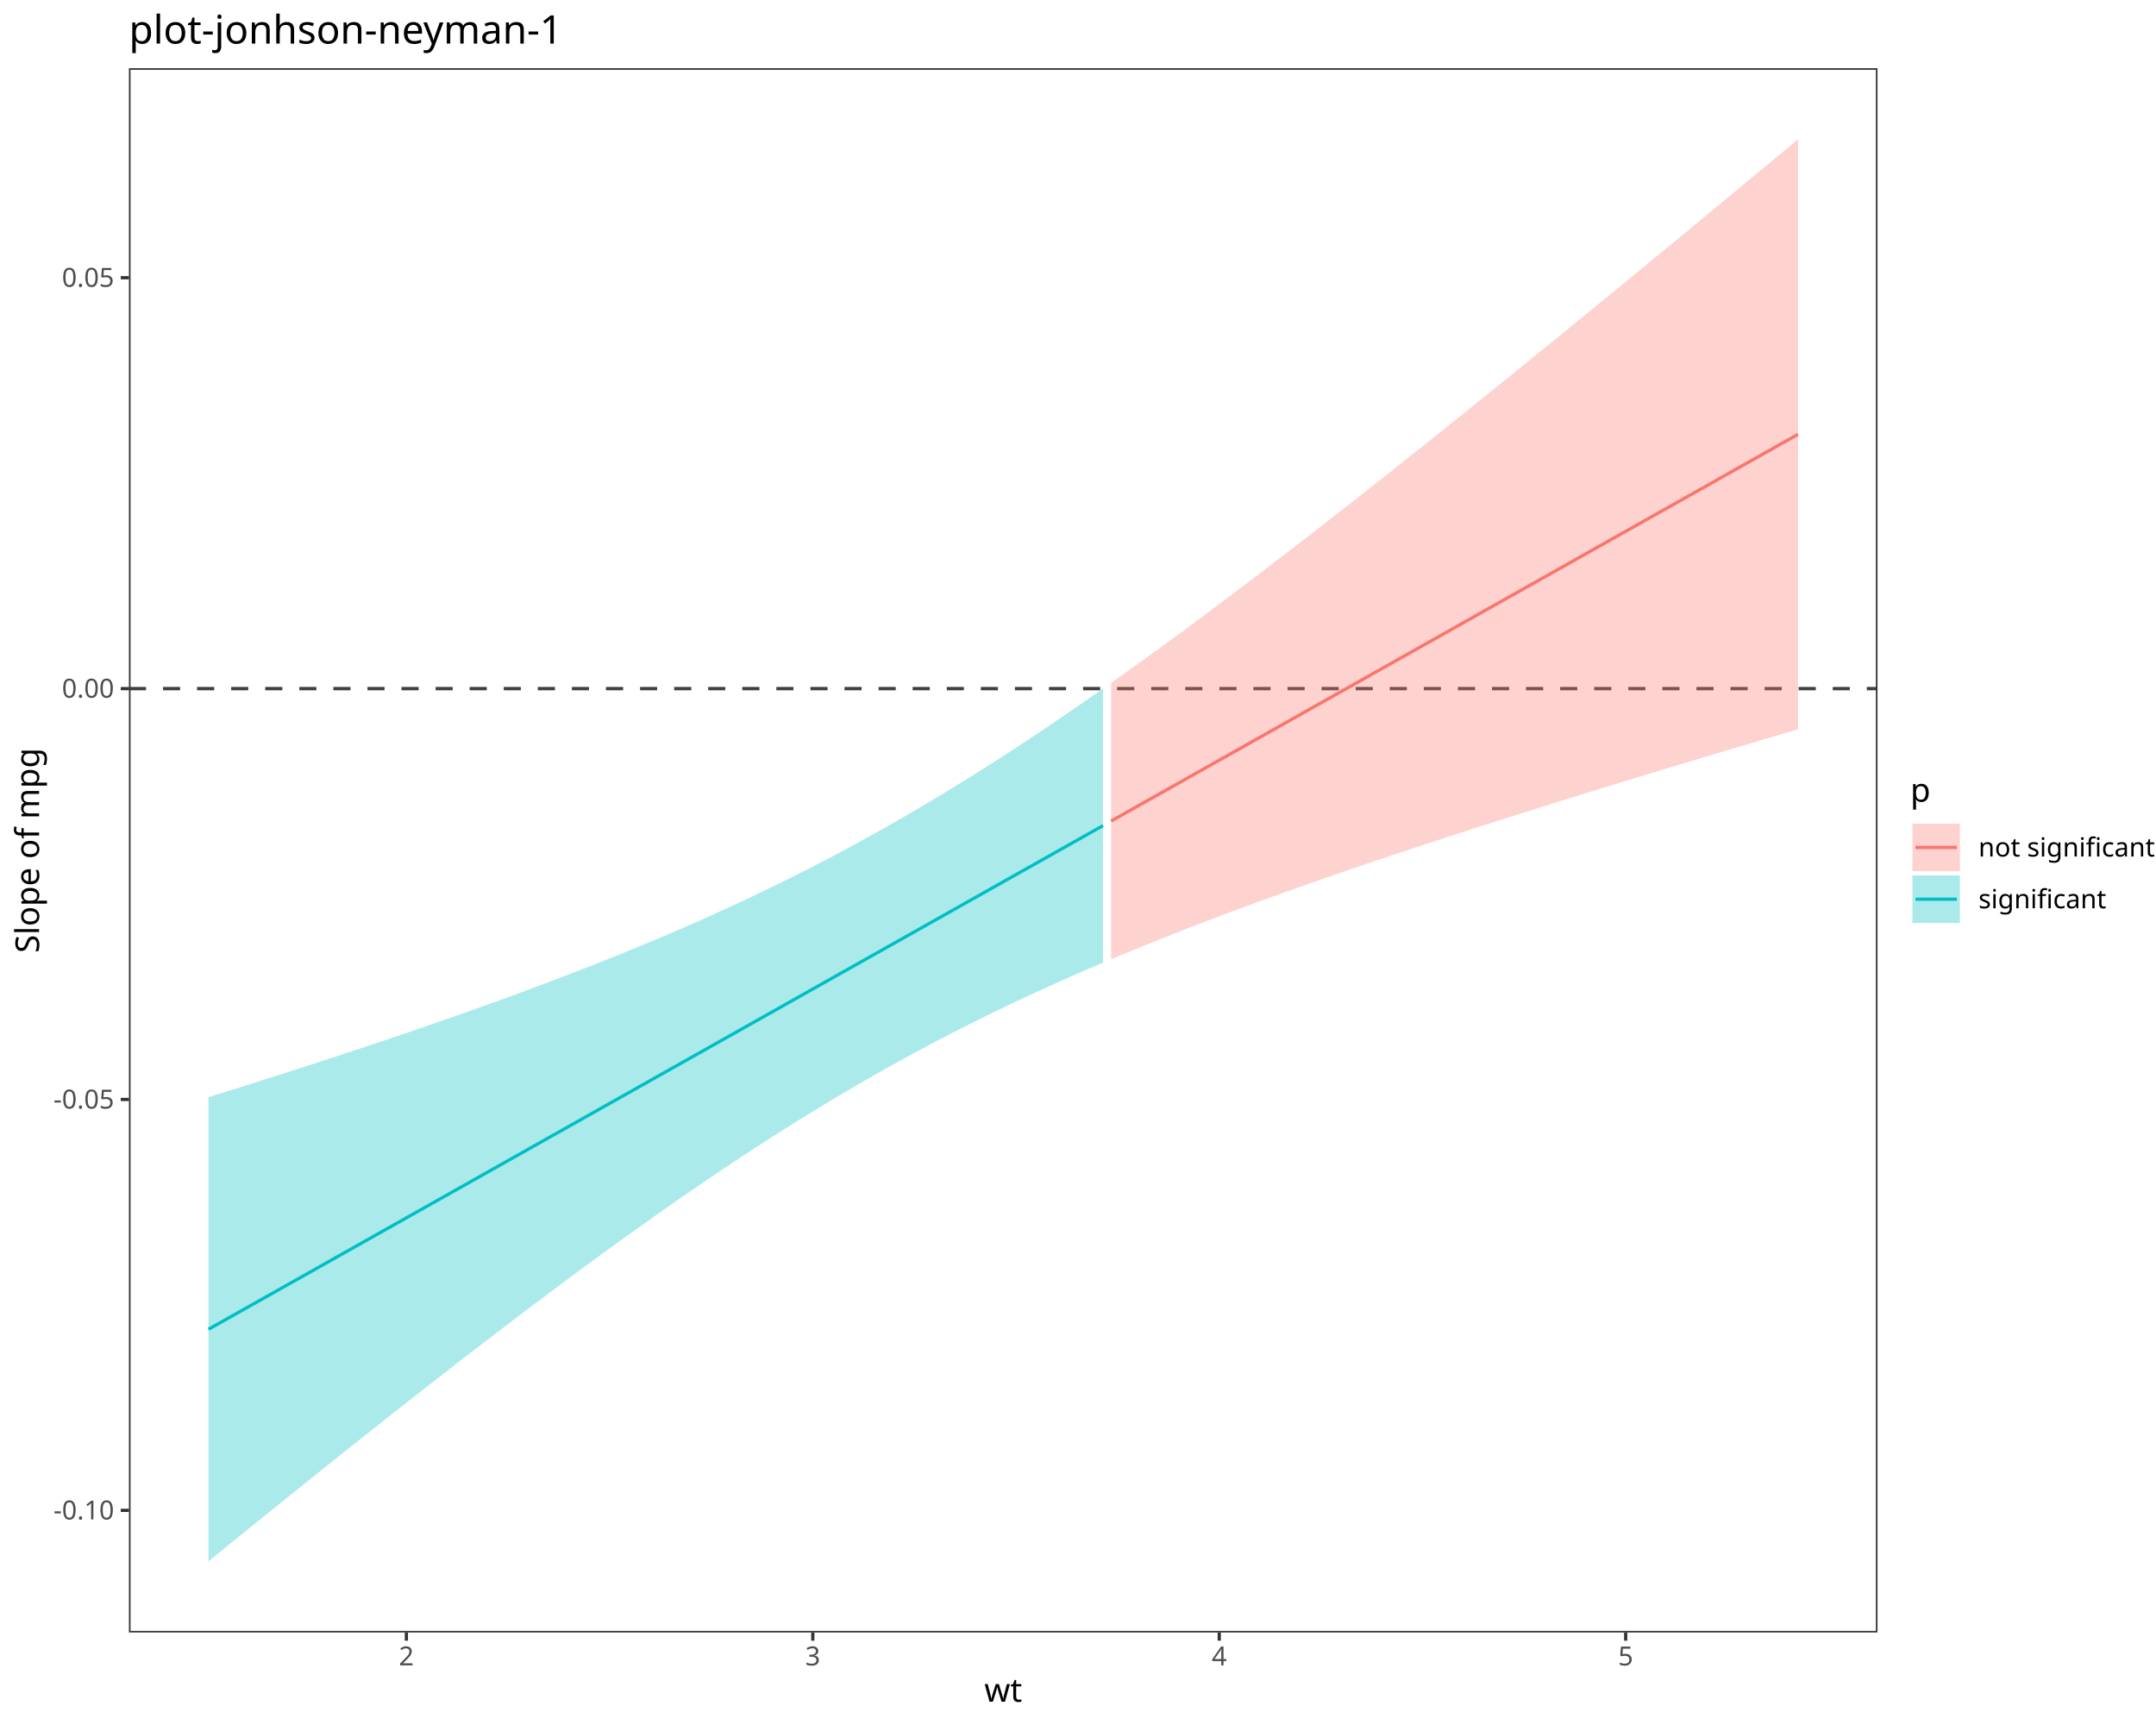
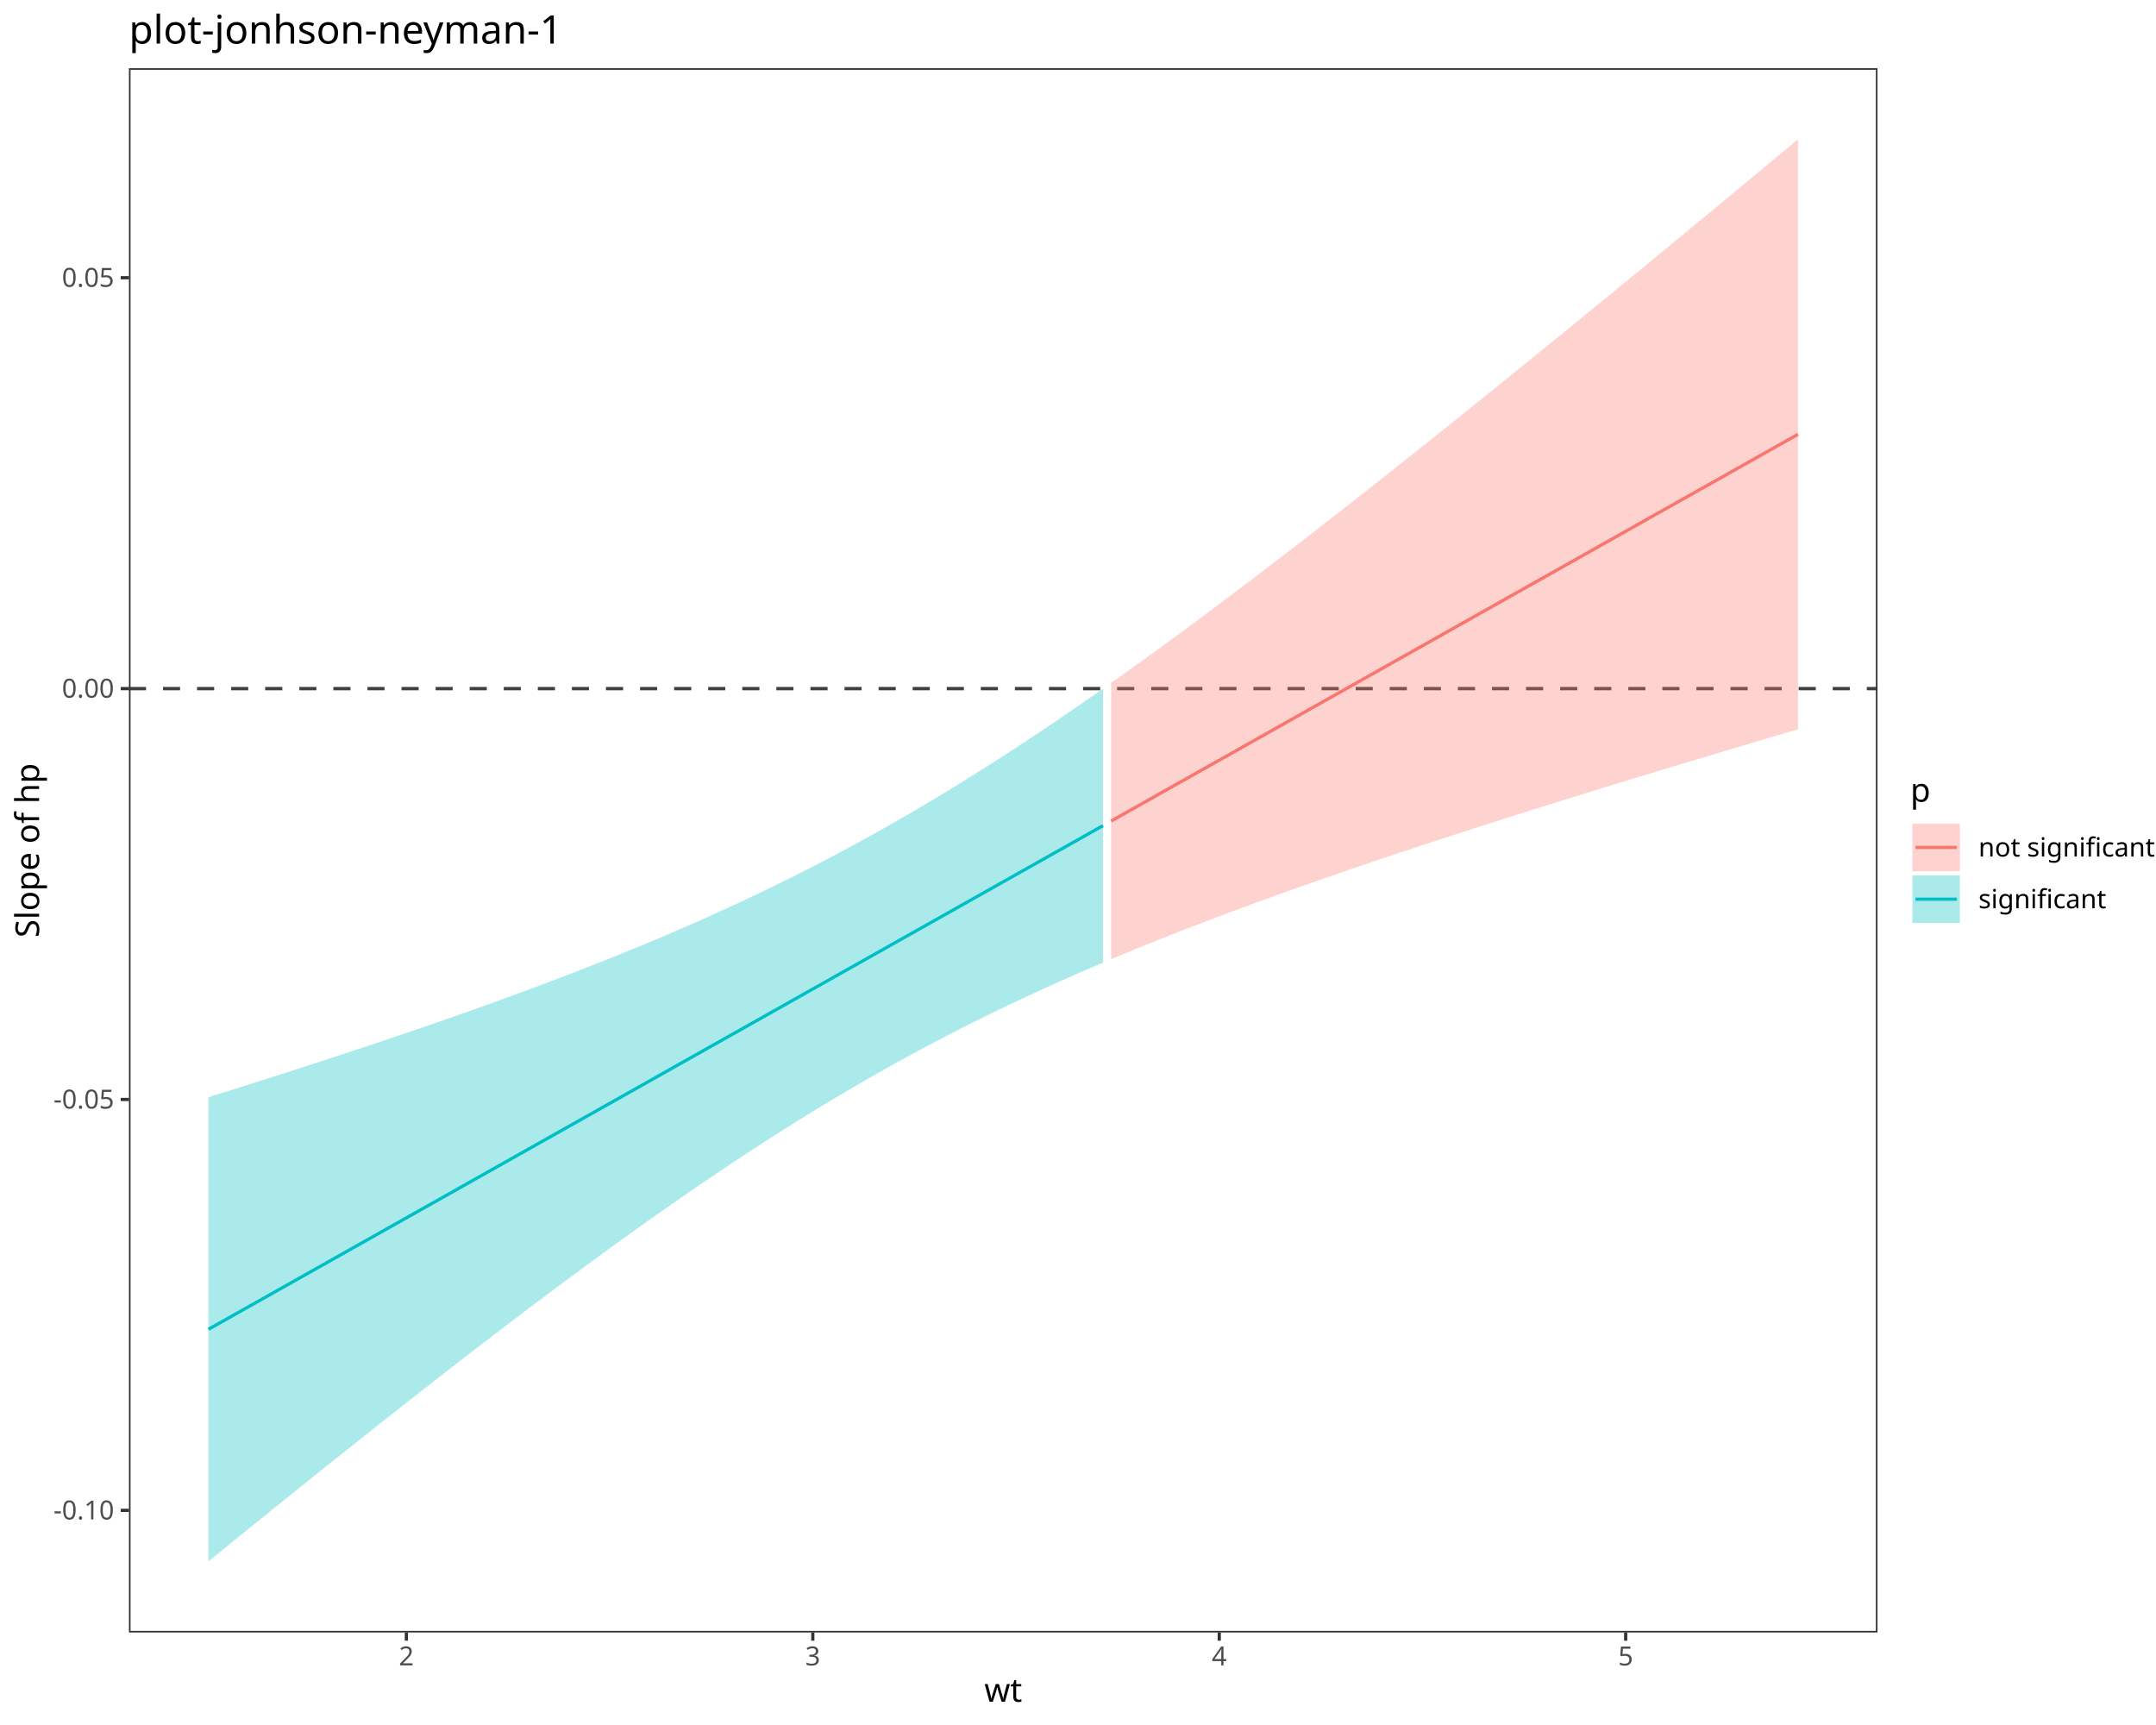
<svg xmlns="http://www.w3.org/2000/svg" class="svglite" data-engine-version="2.0" width="720.00pt" height="576.00pt" viewBox="0 0 720.00 576.00">
  <defs>
    <style type="text/css">
    .svglite line, .svglite polyline, .svglite polygon, .svglite path, .svglite rect, .svglite circle {
      fill: none;
      stroke: #000000;
      stroke-linecap: round;
      stroke-linejoin: round;
      stroke-miterlimit: 10.00;
    }
  </style>
  </defs>
  <rect width="100%" height="100%" style="stroke: none; fill: #FFFFFF;" />
  <defs>
    <clipPath id="cpMC4wMHw3MjAuMDB8MC4wMHw1NzYuMDA=">
      <rect x="0.00" y="0.00" width="720.00" height="576.00" />
    </clipPath>
  </defs>
  <g clip-path="url(#cpMC4wMHw3MjAuMDB8MC4wMHw1NzYuMDA=)">
    <rect x="0.00" y="0.00" width="720.00" height="576.00" style="stroke-width: 1.07; stroke: #FFFFFF; fill: #FFFFFF;" />
  </g>
  <defs>
    <clipPath id="cpNDMuMDZ8NjI2Ljk5fDIyLjc4fDU0NS4xMQ==">
      <rect x="43.06" y="22.78" width="583.93" height="522.33" />
    </clipPath>
  </defs>
  <g clip-path="url(#cpNDMuMDZ8NjI2Ljk5fDIyLjc4fDU0NS4xMQ==)">
    <rect x="43.06" y="22.78" width="583.93" height="522.33" style="stroke-width: 1.07; stroke: none; fill: #FFFFFF;" />
    <line x1="43.06" y1="229.94" x2="626.99" y2="229.94" style="stroke-width: 1.07; stroke: #000000; stroke-opacity: 0.50; stroke-dasharray: 5.69,5.69; stroke-linecap: butt;" />
    <line x1="43.06" y1="229.94" x2="626.99" y2="229.94" style="stroke-width: 1.07; stroke: #000000; stroke-opacity: 0.50; stroke-dasharray: 5.69,5.69; stroke-linecap: butt;" />
    <polygon points="69.61,366.38 72.32,365.51 74.90,364.72 77.61,363.87 80.33,363.01 82.91,362.19 85.62,361.33 88.34,360.46 90.91,359.64 93.63,358.78 96.34,357.92 98.92,357.09 101.64,356.20 104.22,355.37 106.93,354.49 109.65,353.61 112.22,352.76 114.94,351.86 117.65,350.96 120.23,350.12 122.95,349.21 125.66,348.31 128.24,347.44 130.96,346.53 133.67,345.61 136.25,344.73 138.96,343.81 141.68,342.88 144.26,341.98 146.97,341.03 149.69,340.10 152.26,339.20 154.98,338.25 157.69,337.28 160.27,336.36 162.99,335.39 165.70,334.41 168.28,333.47 171.00,332.48 173.57,331.53 176.29,330.54 179.00,329.53 181.58,328.56 184.30,327.53 187.01,326.51 189.59,325.52 192.31,324.46 195.02,323.42 197.60,322.40 200.31,321.34 203.03,320.25 205.61,319.23 208.32,318.13 211.04,317.01 213.62,315.96 216.33,314.83 219.04,313.69 221.62,312.61 224.34,311.45 227.05,310.28 229.63,309.15 232.35,307.97 235.06,306.76 237.64,305.60 240.35,304.37 242.93,303.20 245.65,301.95 248.36,300.68 250.94,299.46 253.66,298.17 256.37,296.86 258.95,295.61 261.66,294.28 264.38,292.93 266.96,291.64 269.67,290.26 272.39,288.86 274.97,287.53 277.68,286.11 280.39,284.67 282.97,283.29 285.69,281.83 288.40,280.34 290.98,278.92 293.70,277.40 296.41,275.87 298.99,274.40 301.70,272.85 304.28,271.35 307.00,269.76 309.71,268.15 312.29,266.61 315.01,264.97 317.72,263.32 320.30,261.73 323.01,260.05 325.73,258.35 328.31,256.73 331.02,255.01 333.74,253.27 336.32,251.60 339.03,249.84 341.74,248.06 344.32,246.35 347.04,244.55 349.75,242.73 352.33,240.99 355.05,239.14 357.76,237.28 360.34,235.51 363.05,233.64 365.77,231.74 368.35,229.95 368.35,321.43 365.77,322.54 363.05,323.70 360.34,324.88 357.76,326.01 355.05,327.21 352.33,328.42 349.75,329.59 347.04,330.82 344.32,332.08 341.74,333.27 339.03,334.55 336.32,335.84 333.74,337.08 331.02,338.39 328.31,339.73 325.73,341.01 323.01,342.37 320.30,343.74 317.72,345.06 315.01,346.46 312.29,347.89 309.71,349.25 307.00,350.69 304.28,352.16 301.70,353.57 298.99,355.07 296.41,356.50 293.70,358.03 290.98,359.57 288.40,361.05 285.69,362.62 282.97,364.22 280.39,365.74 277.68,367.35 274.97,368.99 272.39,370.56 269.67,372.22 266.96,373.90 264.38,375.51 261.66,377.22 258.95,378.94 256.37,380.59 253.66,382.34 250.94,384.11 248.36,385.79 245.65,387.58 242.93,389.39 240.35,391.12 237.64,392.95 235.06,394.70 232.35,396.54 229.63,398.42 227.05,400.19 224.34,402.08 221.62,403.98 219.04,405.79 216.33,407.71 213.62,409.64 211.04,411.49 208.32,413.43 205.61,415.39 203.03,417.27 200.31,419.24 197.60,421.23 195.02,423.11 192.31,425.13 189.59,427.13 187.01,429.05 184.30,431.08 181.58,433.11 179.00,435.04 176.29,437.09 173.57,439.15 171.00,441.10 168.28,443.18 165.70,445.14 162.99,447.22 160.27,449.30 157.69,451.28 154.98,453.37 152.26,455.47 149.69,457.48 146.97,459.60 144.26,461.71 141.68,463.71 138.96,465.85 136.25,467.98 133.67,470.01 130.96,472.14 128.24,474.28 125.66,476.32 122.95,478.47 120.23,480.63 117.65,482.69 114.94,484.84 112.22,487.00 109.65,489.05 106.93,491.23 104.22,493.41 101.64,495.48 98.92,497.65 96.34,499.72 93.63,501.92 90.91,504.12 88.34,506.20 85.62,508.38 82.91,510.58 80.33,512.66 77.61,514.86 74.90,517.06 72.32,519.18 69.61,521.37 " style="stroke-width: 0.00; stroke: none; stroke-linecap: butt; fill: #00BFC4; fill-opacity: 0.33;" />
    <polyline points="69.61,366.38 72.32,365.51 74.90,364.72 77.61,363.87 80.33,363.01 82.91,362.19 85.62,361.33 88.34,360.46 90.91,359.64 93.63,358.78 96.34,357.92 98.92,357.09 101.64,356.20 104.22,355.37 106.93,354.49 109.65,353.61 112.22,352.76 114.94,351.86 117.65,350.96 120.23,350.12 122.95,349.21 125.66,348.31 128.24,347.44 130.96,346.53 133.67,345.61 136.25,344.73 138.96,343.81 141.68,342.88 144.26,341.98 146.97,341.03 149.69,340.10 152.26,339.20 154.98,338.25 157.69,337.28 160.27,336.36 162.99,335.39 165.70,334.41 168.28,333.47 171.00,332.48 173.57,331.53 176.29,330.54 179.00,329.53 181.58,328.56 184.30,327.53 187.01,326.51 189.59,325.52 192.31,324.46 195.02,323.42 197.60,322.40 200.31,321.34 203.03,320.25 205.61,319.23 208.32,318.13 211.04,317.01 213.62,315.96 216.33,314.83 219.04,313.69 221.62,312.61 224.34,311.45 227.05,310.28 229.63,309.15 232.35,307.97 235.06,306.76 237.64,305.60 240.35,304.37 242.93,303.20 245.65,301.95 248.36,300.68 250.94,299.46 253.66,298.17 256.37,296.86 258.95,295.61 261.66,294.28 264.38,292.93 266.96,291.64 269.67,290.26 272.39,288.86 274.97,287.53 277.68,286.11 280.39,284.67 282.97,283.29 285.69,281.83 288.40,280.34 290.98,278.92 293.70,277.40 296.41,275.87 298.99,274.40 301.70,272.85 304.28,271.35 307.00,269.76 309.71,268.15 312.29,266.61 315.01,264.97 317.72,263.32 320.30,261.73 323.01,260.05 325.73,258.35 328.31,256.73 331.02,255.01 333.74,253.27 336.32,251.60 339.03,249.84 341.74,248.06 344.32,246.35 347.04,244.55 349.75,242.73 352.33,240.99 355.05,239.14 357.76,237.28 360.34,235.51 363.05,233.64 365.77,231.74 368.35,229.95 " style="stroke-width: 1.07; stroke: none; stroke-linecap: butt;" />
    <polyline points="368.35,321.43 365.77,322.54 363.05,323.70 360.34,324.88 357.76,326.01 355.05,327.21 352.33,328.42 349.75,329.59 347.04,330.82 344.32,332.08 341.74,333.27 339.03,334.55 336.32,335.84 333.74,337.08 331.02,338.39 328.31,339.73 325.73,341.01 323.01,342.37 320.30,343.74 317.72,345.06 315.01,346.46 312.29,347.89 309.71,349.25 307.00,350.69 304.28,352.16 301.70,353.57 298.99,355.07 296.41,356.50 293.70,358.03 290.98,359.57 288.40,361.05 285.69,362.62 282.97,364.22 280.39,365.74 277.68,367.35 274.97,368.99 272.39,370.56 269.67,372.22 266.96,373.90 264.38,375.51 261.66,377.22 258.95,378.94 256.37,380.59 253.66,382.34 250.94,384.11 248.36,385.79 245.65,387.58 242.93,389.39 240.35,391.12 237.64,392.95 235.06,394.70 232.35,396.54 229.63,398.42 227.05,400.19 224.34,402.08 221.62,403.98 219.04,405.79 216.33,407.71 213.62,409.64 211.04,411.49 208.32,413.43 205.61,415.39 203.03,417.27 200.31,419.24 197.60,421.23 195.02,423.11 192.31,425.13 189.59,427.13 187.01,429.05 184.30,431.08 181.58,433.11 179.00,435.04 176.29,437.09 173.57,439.15 171.00,441.10 168.28,443.18 165.70,445.14 162.99,447.22 160.27,449.30 157.69,451.28 154.98,453.37 152.26,455.47 149.69,457.48 146.97,459.60 144.26,461.71 141.68,463.71 138.96,465.85 136.25,467.98 133.67,470.01 130.96,472.14 128.24,474.28 125.66,476.32 122.95,478.47 120.23,480.63 117.65,482.69 114.94,484.84 112.22,487.00 109.65,489.05 106.93,491.23 104.22,493.41 101.64,495.48 98.92,497.65 96.34,499.72 93.63,501.92 90.91,504.12 88.34,506.20 85.62,508.38 82.91,510.58 80.33,512.66 77.61,514.86 74.90,517.06 72.32,519.18 69.61,521.37 " style="stroke-width: 1.07; stroke: none; stroke-linecap: butt;" />
    <polygon points="371.06,228.03 373.64,226.20 376.36,224.27 379.07,222.34 381.65,220.48 384.36,218.52 387.08,216.55 389.66,214.66 392.37,212.68 395.09,210.70 397.67,208.79 400.38,206.77 403.09,204.76 405.67,202.83 408.39,200.80 411.10,198.76 413.68,196.81 416.40,194.75 419.11,192.70 421.69,190.74 424.40,188.65 427.12,186.57 429.70,184.60 432.41,182.50 434.99,180.51 437.71,178.41 440.42,176.30 443.00,174.31 445.71,172.18 448.43,170.07 451.01,168.04 453.72,165.91 456.44,163.78 459.02,161.75 461.73,159.60 464.44,157.47 467.02,155.41 469.74,153.25 472.45,151.10 475.03,149.05 477.75,146.88 480.46,144.71 483.04,142.65 485.75,140.48 488.47,138.30 491.05,136.22 493.76,134.05 496.48,131.86 499.06,129.77 501.77,127.58 504.35,125.51 507.06,123.30 509.78,121.10 512.36,119.02 515.07,116.79 517.79,114.60 520.37,112.51 523.08,110.29 525.79,108.06 528.37,105.97 531.09,103.75 533.80,101.52 536.38,99.43 539.10,97.20 541.81,94.99 544.39,92.86 547.10,90.64 549.82,88.40 552.40,86.27 555.11,84.05 557.83,81.81 560.41,79.68 563.12,77.45 565.84,75.21 568.41,73.07 571.13,70.84 573.71,68.70 576.42,66.46 579.14,64.21 581.72,62.07 584.43,59.82 587.14,57.57 589.72,55.44 592.44,53.18 595.15,50.94 597.73,48.79 600.45,46.53 600.45,243.52 597.73,244.31 595.15,245.07 592.44,245.88 589.72,246.68 587.14,247.45 584.43,248.26 581.72,249.07 579.14,249.82 576.42,250.63 573.71,251.45 571.13,252.22 568.41,253.04 565.84,253.81 563.12,254.62 560.41,255.44 557.83,256.22 555.11,257.04 552.40,257.88 549.82,258.65 547.10,259.46 544.39,260.30 541.81,261.08 539.10,261.92 536.38,262.75 533.80,263.56 531.09,264.39 528.37,265.23 525.79,266.03 523.08,266.87 520.37,267.70 517.79,268.52 515.07,269.38 512.36,270.21 509.78,271.03 507.06,271.89 504.35,272.74 501.77,273.57 499.06,274.43 496.48,275.25 493.76,276.11 491.05,277.00 488.47,277.83 485.75,278.71 483.04,279.59 480.46,280.43 477.75,281.32 475.03,282.21 472.45,283.06 469.74,283.97 467.02,284.86 464.44,285.71 461.73,286.63 459.02,287.53 456.44,288.41 453.72,289.34 451.01,290.26 448.43,291.14 445.71,292.08 443.00,293.01 440.42,293.93 437.71,294.87 434.99,295.83 432.41,296.74 429.70,297.69 427.12,298.63 424.40,299.61 421.69,300.58 419.11,301.52 416.40,302.53 413.68,303.52 411.10,304.48 408.39,305.50 405.67,306.52 403.09,307.50 400.38,308.54 397.67,309.58 395.09,310.57 392.37,311.64 389.66,312.72 387.08,313.73 384.36,314.82 381.65,315.92 379.07,316.97 376.36,318.09 373.64,319.22 371.06,320.29 " style="stroke-width: 0.00; stroke: none; stroke-linecap: butt; fill: #F8766D; fill-opacity: 0.33;" />
    <polyline points="371.06,228.03 373.64,226.20 376.36,224.27 379.07,222.34 381.65,220.48 384.36,218.52 387.08,216.55 389.66,214.66 392.37,212.68 395.09,210.70 397.67,208.79 400.38,206.77 403.09,204.76 405.67,202.83 408.39,200.80 411.10,198.76 413.68,196.81 416.40,194.75 419.11,192.70 421.69,190.74 424.40,188.65 427.12,186.57 429.70,184.60 432.41,182.50 434.99,180.51 437.71,178.41 440.42,176.30 443.00,174.31 445.71,172.18 448.43,170.07 451.01,168.04 453.72,165.91 456.44,163.78 459.02,161.75 461.73,159.60 464.44,157.47 467.02,155.41 469.74,153.25 472.45,151.10 475.03,149.05 477.75,146.88 480.46,144.71 483.04,142.65 485.75,140.48 488.47,138.30 491.05,136.22 493.76,134.05 496.48,131.86 499.06,129.77 501.77,127.58 504.35,125.51 507.06,123.30 509.78,121.10 512.36,119.02 515.07,116.79 517.79,114.60 520.37,112.51 523.08,110.29 525.79,108.06 528.37,105.97 531.09,103.75 533.80,101.52 536.38,99.43 539.10,97.20 541.81,94.99 544.39,92.86 547.10,90.64 549.82,88.40 552.40,86.27 555.11,84.05 557.83,81.81 560.41,79.68 563.12,77.45 565.84,75.21 568.41,73.07 571.13,70.84 573.71,68.70 576.42,66.46 579.14,64.21 581.72,62.07 584.43,59.82 587.14,57.57 589.72,55.44 592.44,53.18 595.15,50.94 597.73,48.79 600.45,46.53 " style="stroke-width: 1.07; stroke: none; stroke-linecap: butt;" />
    <polyline points="600.45,243.52 597.73,244.31 595.15,245.07 592.44,245.88 589.72,246.68 587.14,247.45 584.43,248.26 581.72,249.07 579.14,249.82 576.42,250.63 573.71,251.45 571.13,252.22 568.41,253.04 565.84,253.81 563.12,254.62 560.41,255.44 557.83,256.22 555.11,257.04 552.40,257.88 549.82,258.65 547.10,259.46 544.39,260.30 541.81,261.08 539.10,261.92 536.38,262.75 533.80,263.56 531.09,264.39 528.37,265.23 525.79,266.03 523.08,266.87 520.37,267.70 517.79,268.52 515.07,269.38 512.36,270.21 509.78,271.03 507.06,271.89 504.35,272.74 501.77,273.57 499.06,274.43 496.48,275.25 493.76,276.11 491.05,277.00 488.47,277.83 485.75,278.71 483.04,279.59 480.46,280.43 477.75,281.32 475.03,282.21 472.45,283.06 469.74,283.97 467.02,284.86 464.44,285.71 461.73,286.63 459.02,287.53 456.44,288.41 453.72,289.34 451.01,290.26 448.43,291.14 445.71,292.08 443.00,293.01 440.42,293.93 437.71,294.87 434.99,295.83 432.41,296.74 429.70,297.69 427.12,298.63 424.40,299.61 421.69,300.58 419.11,301.52 416.40,302.53 413.68,303.52 411.10,304.48 408.39,305.50 405.67,306.52 403.09,307.50 400.38,308.54 397.67,309.58 395.09,310.57 392.37,311.64 389.66,312.72 387.08,313.73 384.36,314.82 381.65,315.92 379.07,316.97 376.36,318.09 373.64,319.22 371.06,320.29 " style="stroke-width: 1.07; stroke: none; stroke-linecap: butt;" />
    <polyline points="69.61,443.87 72.32,442.34 74.90,440.89 77.61,439.36 80.33,437.84 82.91,436.38 85.62,434.86 88.34,433.33 90.91,431.88 93.63,430.35 96.34,428.82 98.92,427.37 101.64,425.84 104.22,424.39 106.93,422.86 109.65,421.33 112.22,419.88 114.94,418.35 117.65,416.82 120.23,415.37 122.95,413.84 125.66,412.31 128.24,410.86 130.96,409.33 133.67,407.81 136.25,406.35 138.96,404.83 141.68,403.30 144.26,401.85 146.97,400.32 149.69,398.79 152.26,397.34 154.98,395.81 157.69,394.28 160.27,392.83 162.99,391.30 165.70,389.77 168.28,388.32 171.00,386.79 173.57,385.34 176.29,383.81 179.00,382.28 181.58,380.83 184.30,379.30 187.01,377.78 189.59,376.32 192.31,374.80 195.02,373.27 197.60,371.82 200.31,370.29 203.03,368.76 205.61,367.31 208.32,365.78 211.04,364.25 213.62,362.80 216.33,361.27 219.04,359.74 221.62,358.29 224.34,356.76 227.05,355.23 229.63,353.78 232.35,352.25 235.06,350.73 237.64,349.27 240.35,347.75 242.93,346.29 245.65,344.77 248.36,343.24 250.94,341.79 253.66,340.26 256.37,338.73 258.95,337.28 261.66,335.75 264.38,334.22 266.96,332.77 269.67,331.24 272.39,329.71 274.97,328.26 277.68,326.73 280.39,325.20 282.97,323.75 285.69,322.22 288.40,320.70 290.98,319.24 293.70,317.72 296.41,316.19 298.99,314.74 301.70,313.21 304.28,311.76 307.00,310.23 309.71,308.70 312.29,307.25 315.01,305.72 317.72,304.19 320.30,302.74 323.01,301.21 325.73,299.68 328.31,298.23 331.02,296.70 333.74,295.17 336.32,293.72 339.03,292.19 341.74,290.67 344.32,289.21 347.04,287.69 349.75,286.16 352.33,284.70 355.05,283.18 357.76,281.65 360.34,280.20 363.05,278.67 365.77,277.14 368.35,275.69 " style="stroke-width: 1.07; stroke: #00BFC4; stroke-linecap: butt;" />
    <polyline points="371.06,274.16 373.64,272.71 376.36,271.18 379.07,269.65 381.65,268.20 384.36,266.67 387.08,265.14 389.66,263.69 392.37,262.16 395.09,260.63 397.67,259.18 400.38,257.65 403.09,256.13 405.67,254.67 408.39,253.15 411.10,251.62 413.68,250.17 416.40,248.64 419.11,247.11 421.69,245.66 424.40,244.13 427.12,242.60 429.70,241.15 432.41,239.62 434.99,238.17 437.71,236.64 440.42,235.11 443.00,233.66 445.71,232.13 448.43,230.60 451.01,229.15 453.72,227.62 456.44,226.10 459.02,224.64 461.73,223.12 464.44,221.59 467.02,220.14 469.74,218.61 472.45,217.08 475.03,215.63 477.75,214.10 480.46,212.57 483.04,211.12 485.75,209.59 488.47,208.06 491.05,206.61 493.76,205.08 496.48,203.55 499.06,202.10 501.77,200.57 504.35,199.12 507.06,197.59 509.78,196.07 512.36,194.61 515.07,193.09 517.79,191.56 520.37,190.11 523.08,188.58 525.79,187.05 528.37,185.60 531.09,184.07 533.80,182.54 536.38,181.09 539.10,179.56 541.81,178.03 544.39,176.58 547.10,175.05 549.82,173.52 552.40,172.07 555.11,170.54 557.83,169.02 560.41,167.56 563.12,166.04 565.84,164.51 568.41,163.06 571.13,161.53 573.71,160.08 576.42,158.55 579.14,157.02 581.72,155.57 584.43,154.04 587.14,152.51 589.72,151.06 592.44,149.53 595.15,148.00 597.73,146.55 600.45,145.02 " style="stroke-width: 1.07; stroke: #F8766D; stroke-linecap: butt;" />
    <rect x="43.06" y="22.78" width="583.93" height="522.33" style="stroke-width: 1.07; stroke: #333333;" />
  </g>
  <g clip-path="url(#cpMC4wMHw3MjAuMDB8MC4wMHw1NzYuMDA=)">
    <text x="38.13" y="507.36" text-anchor="end" style="font-size: 8.80px; fill: #4D4D4D; font-family: sans;" textLength="20.06px" lengthAdjust="spacingAndGlyphs">-0.10</text>
    <text x="38.13" y="370.16" text-anchor="end" style="font-size: 8.80px; fill: #4D4D4D; font-family: sans;" textLength="20.06px" lengthAdjust="spacingAndGlyphs">-0.05</text>
    <text x="38.13" y="232.96" text-anchor="end" style="font-size: 8.80px; fill: #4D4D4D; font-family: sans;" textLength="17.13px" lengthAdjust="spacingAndGlyphs">0.00</text>
    <text x="38.13" y="95.77" text-anchor="end" style="font-size: 8.80px; fill: #4D4D4D; font-family: sans;" textLength="17.13px" lengthAdjust="spacingAndGlyphs">0.05</text>
    <polyline points="40.32,504.33 43.06,504.33 " style="stroke-width: 1.07; stroke: #333333; stroke-linecap: butt;" />
    <polyline points="40.32,367.13 43.06,367.13 " style="stroke-width: 1.07; stroke: #333333; stroke-linecap: butt;" />
    <polyline points="40.32,229.94 43.06,229.94 " style="stroke-width: 1.07; stroke: #333333; stroke-linecap: butt;" />
    <polyline points="40.32,92.74 43.06,92.74 " style="stroke-width: 1.07; stroke: #333333; stroke-linecap: butt;" />
    <polyline points="135.71,547.85 135.71,545.11 " style="stroke-width: 1.07; stroke: #333333; stroke-linecap: butt;" />
    <polyline points="271.44,547.85 271.44,545.11 " style="stroke-width: 1.07; stroke: #333333; stroke-linecap: butt;" />
    <polyline points="407.17,547.85 407.17,545.11 " style="stroke-width: 1.07; stroke: #333333; stroke-linecap: butt;" />
    <polyline points="542.90,547.85 542.90,545.11 " style="stroke-width: 1.07; stroke: #333333; stroke-linecap: butt;" />
    <text x="135.71" y="556.10" text-anchor="middle" style="font-size: 8.80px; fill: #4D4D4D; font-family: sans;" textLength="4.89px" lengthAdjust="spacingAndGlyphs">2</text>
    <text x="271.44" y="556.10" text-anchor="middle" style="font-size: 8.80px; fill: #4D4D4D; font-family: sans;" textLength="4.89px" lengthAdjust="spacingAndGlyphs">3</text>
    <text x="407.17" y="556.10" text-anchor="middle" style="font-size: 8.80px; fill: #4D4D4D; font-family: sans;" textLength="4.89px" lengthAdjust="spacingAndGlyphs">4</text>
    <text x="542.90" y="556.10" text-anchor="middle" style="font-size: 8.80px; fill: #4D4D4D; font-family: sans;" textLength="4.89px" lengthAdjust="spacingAndGlyphs">5</text>
    <text x="335.03" y="568.24" text-anchor="middle" style="font-size: 11.00px; font-family: sans;" textLength="11.00px" lengthAdjust="spacingAndGlyphs">wt</text>
-     <text transform="translate(13.05,283.95) rotate(-90)" text-anchor="middle" style="font-size: 11.00px; font-family: sans;" textLength="64.83px" lengthAdjust="spacingAndGlyphs">Slope of mpg</text>
+     <text transform="translate(13.05,283.95) rotate(-90)" text-anchor="middle" style="font-size: 11.00px; font-family: sans;" textLength="55.66px" lengthAdjust="spacingAndGlyphs">Slope of hp</text>
    <rect x="637.95" y="259.00" width="76.57" height="49.89" style="stroke-width: 1.07; stroke: none; fill: #FFFFFF;" />
    <text x="637.95" y="267.71" style="font-size: 11.00px; font-family: sans;" textLength="6.12px" lengthAdjust="spacingAndGlyphs">p</text>
    <rect x="637.95" y="274.33" width="17.28" height="17.28" style="stroke-width: 1.07; stroke: none; fill: #FFFFFF;" />
    <rect x="638.66" y="275.04" width="15.86" height="15.86" style="stroke-width: 1.07; stroke: none; stroke-linecap: butt; stroke-linejoin: miter; fill: #F8766D; fill-opacity: 0.33;" />
    <line x1="639.68" y1="282.97" x2="653.50" y2="282.97" style="stroke-width: 1.07; stroke: #F8766D; stroke-linecap: butt;" />
    <rect x="637.95" y="291.61" width="17.28" height="17.28" style="stroke-width: 1.07; stroke: none; fill: #FFFFFF;" />
    <rect x="638.66" y="292.32" width="15.86" height="15.86" style="stroke-width: 1.07; stroke: none; stroke-linecap: butt; stroke-linejoin: miter; fill: #00BFC4; fill-opacity: 0.33;" />
    <line x1="639.68" y1="300.25" x2="653.50" y2="300.25" style="stroke-width: 1.07; stroke: #00BFC4; stroke-linecap: butt;" />
    <text x="660.71" y="286.00" style="font-size: 8.80px; font-family: sans;" textLength="53.81px" lengthAdjust="spacingAndGlyphs">not significant</text>
    <text x="660.71" y="303.28" style="font-size: 8.80px; font-family: sans;" textLength="39.14px" lengthAdjust="spacingAndGlyphs">significant</text>
    <text x="43.06" y="14.56" style="font-size: 13.20px; font-family: sans;" textLength="135.03px" lengthAdjust="spacingAndGlyphs">plot-jonhson-neyman-1</text>
  </g>
</svg>
